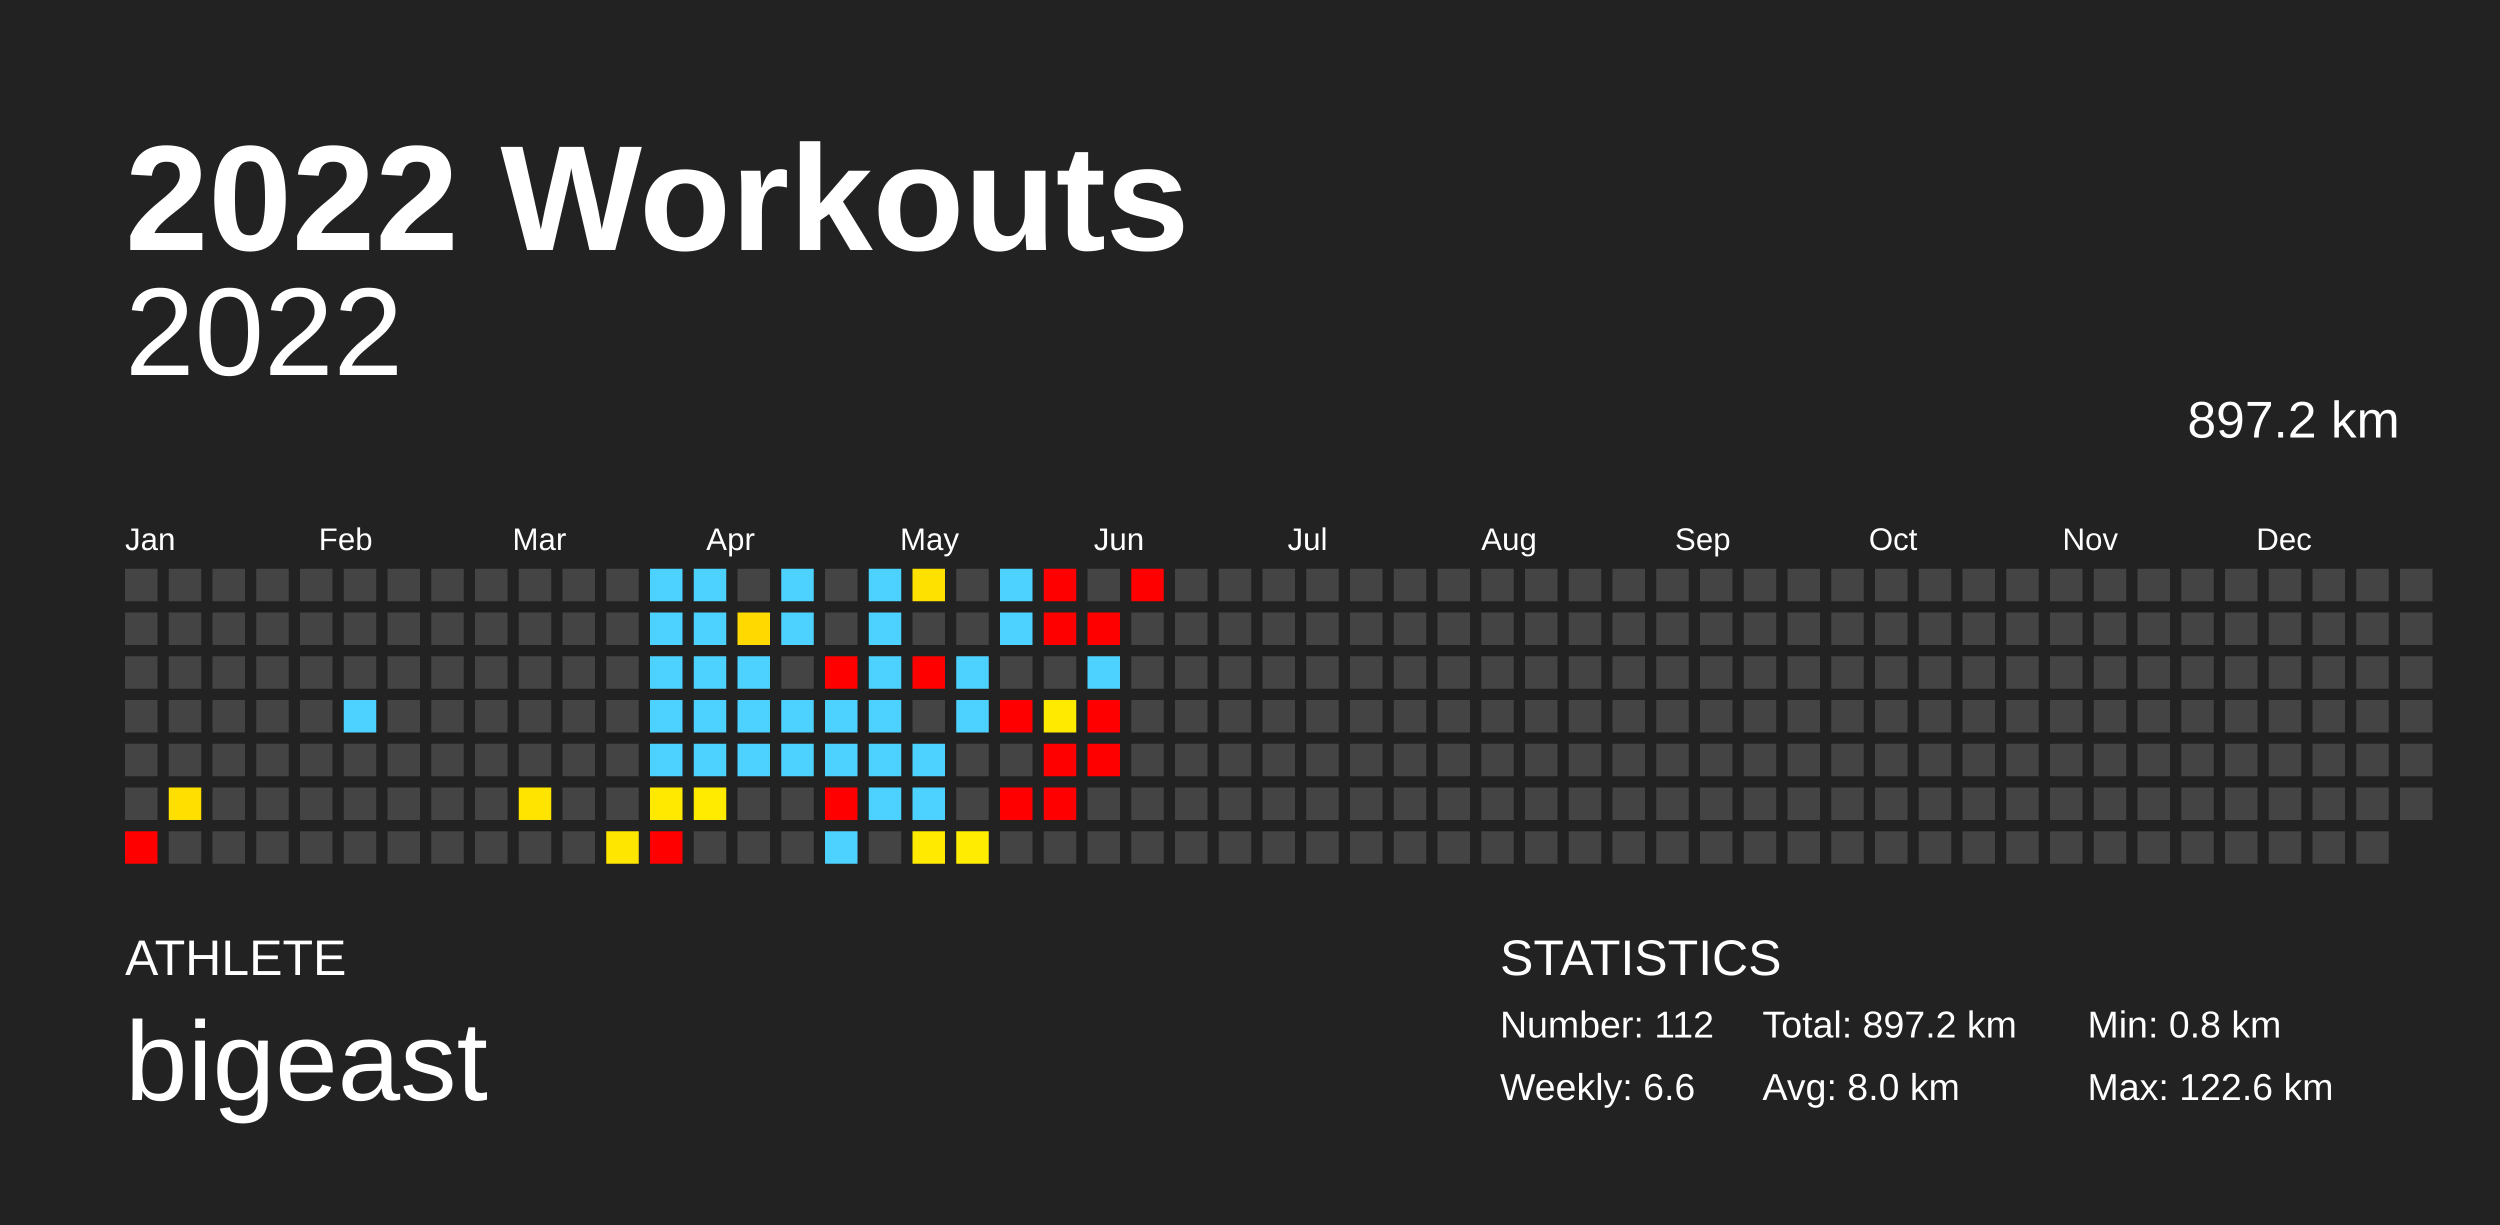
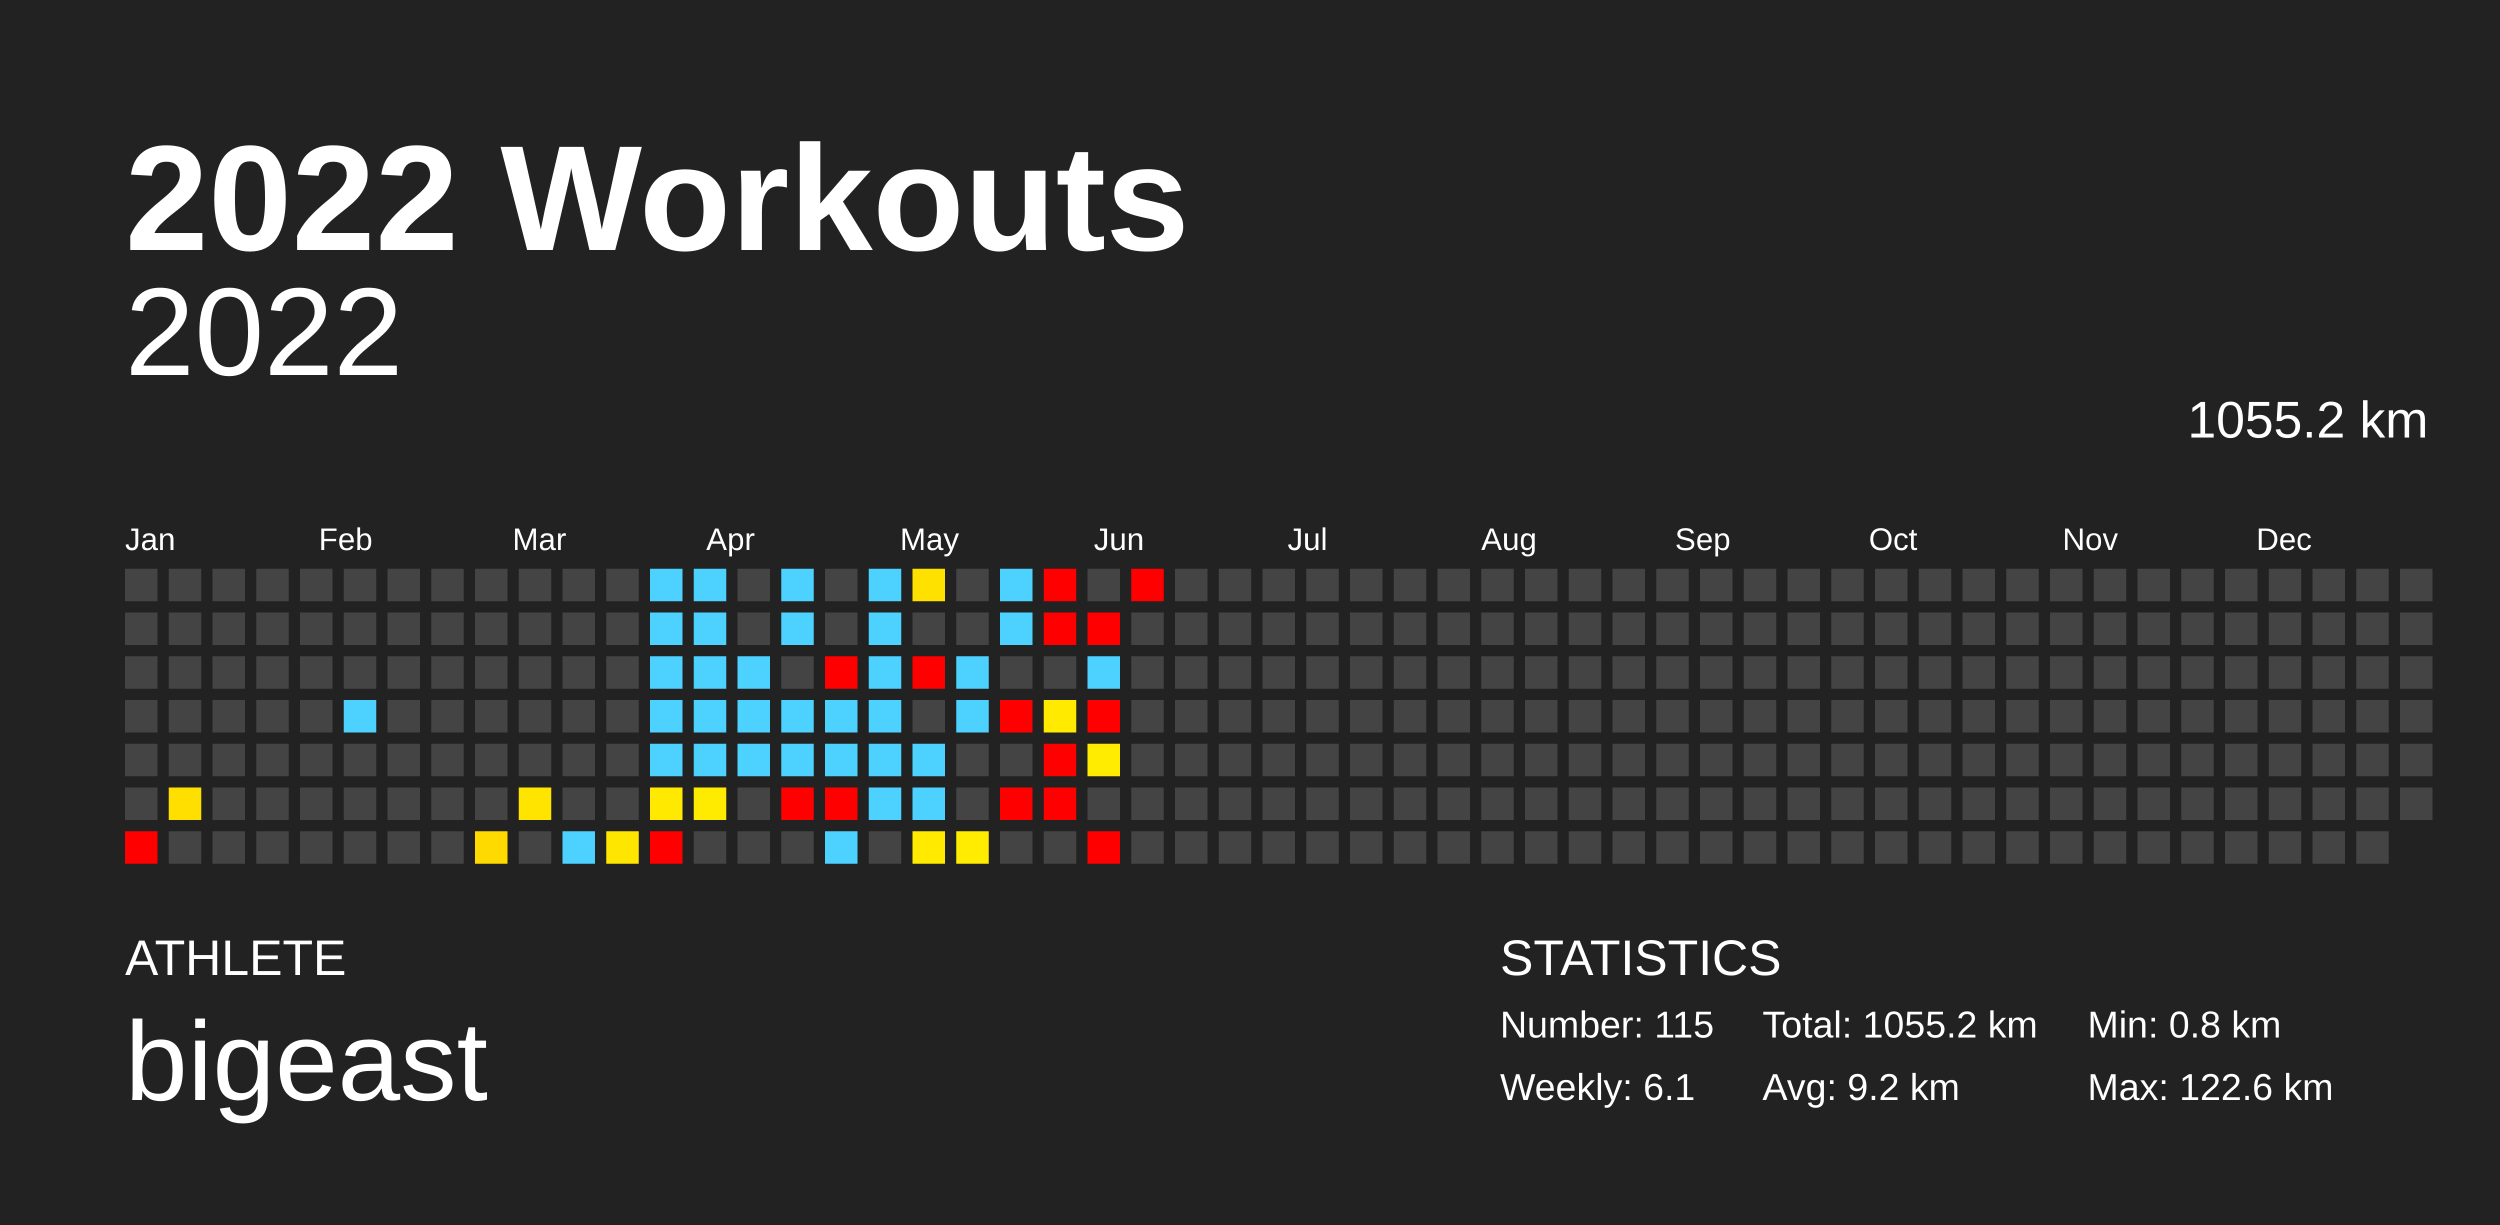
<svg xmlns="http://www.w3.org/2000/svg" baseProfile="full" height="98mm" version="1.1" viewBox="0,0,200,98" width="200mm">
  <defs />
  <rect fill="#222222" height="98" width="200" x="0" y="0" />
  <text fill="#FFFFFF" style="font-size:12px; font-family:Arial; font-weight:bold;" x="10" y="20">2022 Workouts</text>
  <text fill="#FFFFFF" style="font-size:4px; font-family:Arial" x="10" y="78">ATHLETE</text>
  <text fill="#FFFFFF" style="font-size:9px; font-family:Arial" x="10" y="88">bigeast</text>
  <text fill="#FFFFFF" style="font-size:4px; font-family:Arial" x="120" y="78">STATISTICS</text>
-   <text fill="#FFFFFF" style="font-size:3px; font-family:Arial" x="120" y="83">Number: 112</text>
-   <text fill="#FFFFFF" style="font-size:3px; font-family:Arial" x="120" y="88">Weekly: 6.6</text>
-   <text fill="#FFFFFF" style="font-size:3px; font-family:Arial" x="141" y="83">Total: 897.2 km</text>
-   <text fill="#FFFFFF" style="font-size:3px; font-family:Arial" x="141" y="88">Avg: 8.0 km</text>
+   <text fill="#FFFFFF" style="font-size:3px; font-family:Arial" x="120" y="83">Number: 115</text>
+   <text fill="#FFFFFF" style="font-size:3px; font-family:Arial" x="120" y="88">Weekly: 6.1</text>
+   <text fill="#FFFFFF" style="font-size:3px; font-family:Arial" x="141" y="83">Total: 1055.2 km</text>
+   <text fill="#FFFFFF" style="font-size:3px; font-family:Arial" x="141" y="88">Avg: 9.2 km</text>
  <text fill="#FFFFFF" style="font-size:3px; font-family:Arial" x="167" y="83">Min: 0.8 km</text>
  <text fill="#FFFFFF" style="font-size:3px; font-family:Arial" x="167" y="88">Max: 122.6 km</text>
  <text alignment-baseline="hanging" fill="#FFFFFF" style="font-size:10.0px; font-family:Arial;" x="10" y="30">2022</text>
-   <text alignment-baseline="hanging" fill="#FFFFFF" style="font-size:4.125px; font-family:Arial;" x="175" y="35">897.2 km</text>
+   <text alignment-baseline="hanging" fill="#FFFFFF" style="font-size:4.125px; font-family:Arial;" x="175" y="35">1055.2 km</text>
  <text fill="#FFFFFF" style="font-size:2.5px; font-family:Arial" x="10.0" y="44">Jan</text>
  <text fill="#FFFFFF" style="font-size:2.5px; font-family:Arial" x="25.5" y="44">Feb</text>
  <text fill="#FFFFFF" style="font-size:2.5px; font-family:Arial" x="41.0" y="44">Mar</text>
  <text fill="#FFFFFF" style="font-size:2.5px; font-family:Arial" x="56.5" y="44">Apr</text>
  <text fill="#FFFFFF" style="font-size:2.5px; font-family:Arial" x="72.0" y="44">May</text>
  <text fill="#FFFFFF" style="font-size:2.5px; font-family:Arial" x="87.5" y="44">Jun</text>
  <text fill="#FFFFFF" style="font-size:2.5px; font-family:Arial" x="103.0" y="44">Jul</text>
  <text fill="#FFFFFF" style="font-size:2.5px; font-family:Arial" x="118.5" y="44">Aug</text>
  <text fill="#FFFFFF" style="font-size:2.5px; font-family:Arial" x="134.0" y="44">Sep</text>
  <text fill="#FFFFFF" style="font-size:2.5px; font-family:Arial" x="149.5" y="44">Oct</text>
  <text fill="#FFFFFF" style="font-size:2.5px; font-family:Arial" x="165.0" y="44">Nov</text>
  <text fill="#FFFFFF" style="font-size:2.5px; font-family:Arial" x="180.5" y="44">Dec</text>
  <rect fill="#444444" height="2.6" width="2.6" x="10.0" y="45.5" />
  <rect fill="#444444" height="2.6" width="2.6" x="10.0" y="49.0" />
  <rect fill="#444444" height="2.6" width="2.6" x="10.0" y="52.5" />
  <rect fill="#444444" height="2.6" width="2.6" x="10.0" y="56.0" />
  <rect fill="#444444" height="2.6" width="2.6" x="10.0" y="59.5" />
  <rect fill="#444444" height="2.6" width="2.6" x="10.0" y="63.0" />
  <rect fill="red" height="2.6" width="2.6" x="10.0" y="66.5" />
  <rect fill="#444444" height="2.6" width="2.6" x="13.5" y="45.5" />
  <rect fill="#444444" height="2.6" width="2.6" x="13.5" y="49.0" />
  <rect fill="#444444" height="2.6" width="2.6" x="13.5" y="52.5" />
  <rect fill="#444444" height="2.6" width="2.6" x="13.5" y="56.0" />
  <rect fill="#444444" height="2.6" width="2.6" x="13.5" y="59.5" />
  <rect fill="#ffdf00" height="2.6" width="2.6" x="13.5" y="63.0" />
  <rect fill="#444444" height="2.6" width="2.6" x="13.5" y="66.5" />
  <rect fill="#444444" height="2.6" width="2.6" x="17.0" y="45.5" />
  <rect fill="#444444" height="2.6" width="2.6" x="17.0" y="49.0" />
  <rect fill="#444444" height="2.6" width="2.6" x="17.0" y="52.5" />
  <rect fill="#444444" height="2.6" width="2.6" x="17.0" y="56.0" />
  <rect fill="#444444" height="2.6" width="2.6" x="17.0" y="59.5" />
  <rect fill="#444444" height="2.6" width="2.6" x="17.0" y="63.0" />
  <rect fill="#444444" height="2.6" width="2.6" x="17.0" y="66.5" />
  <rect fill="#444444" height="2.6" width="2.6" x="20.5" y="45.5" />
  <rect fill="#444444" height="2.6" width="2.6" x="20.5" y="49.0" />
  <rect fill="#444444" height="2.6" width="2.6" x="20.5" y="52.5" />
  <rect fill="#444444" height="2.6" width="2.6" x="20.5" y="56.0" />
  <rect fill="#444444" height="2.6" width="2.6" x="20.5" y="59.5" />
  <rect fill="#444444" height="2.6" width="2.6" x="20.5" y="63.0" />
  <rect fill="#444444" height="2.6" width="2.6" x="20.5" y="66.5" />
  <rect fill="#444444" height="2.6" width="2.6" x="24.0" y="45.5" />
  <rect fill="#444444" height="2.6" width="2.6" x="24.0" y="49.0" />
  <rect fill="#444444" height="2.6" width="2.6" x="24.0" y="52.5" />
  <rect fill="#444444" height="2.6" width="2.6" x="24.0" y="56.0" />
  <rect fill="#444444" height="2.6" width="2.6" x="24.0" y="59.5" />
  <rect fill="#444444" height="2.6" width="2.6" x="24.0" y="63.0" />
  <rect fill="#444444" height="2.6" width="2.6" x="24.0" y="66.5" />
  <rect fill="#444444" height="2.6" width="2.6" x="27.5" y="45.5" />
  <rect fill="#444444" height="2.6" width="2.6" x="27.5" y="49.0" />
  <rect fill="#444444" height="2.6" width="2.6" x="27.5" y="52.5" />
  <rect fill="#4dd2ff" height="2.6" width="2.6" x="27.5" y="56.0" />
  <rect fill="#444444" height="2.6" width="2.6" x="27.5" y="59.5" />
  <rect fill="#444444" height="2.6" width="2.6" x="27.5" y="63.0" />
  <rect fill="#444444" height="2.6" width="2.6" x="27.5" y="66.5" />
  <rect fill="#444444" height="2.6" width="2.6" x="31.0" y="45.5" />
  <rect fill="#444444" height="2.6" width="2.6" x="31.0" y="49.0" />
  <rect fill="#444444" height="2.6" width="2.6" x="31.0" y="52.5" />
  <rect fill="#444444" height="2.6" width="2.6" x="31.0" y="56.0" />
  <rect fill="#444444" height="2.6" width="2.6" x="31.0" y="59.5" />
  <rect fill="#444444" height="2.6" width="2.6" x="31.0" y="63.0" />
  <rect fill="#444444" height="2.6" width="2.6" x="31.0" y="66.5" />
  <rect fill="#444444" height="2.6" width="2.6" x="34.5" y="45.5" />
  <rect fill="#444444" height="2.6" width="2.6" x="34.5" y="49.0" />
  <rect fill="#444444" height="2.6" width="2.6" x="34.5" y="52.5" />
  <rect fill="#444444" height="2.6" width="2.6" x="34.5" y="56.0" />
  <rect fill="#444444" height="2.6" width="2.6" x="34.5" y="59.5" />
  <rect fill="#444444" height="2.6" width="2.6" x="34.5" y="63.0" />
  <rect fill="#444444" height="2.6" width="2.6" x="34.5" y="66.5" />
  <rect fill="#444444" height="2.6" width="2.6" x="38.0" y="45.5" />
  <rect fill="#444444" height="2.6" width="2.6" x="38.0" y="49.0" />
  <rect fill="#444444" height="2.6" width="2.6" x="38.0" y="52.5" />
  <rect fill="#444444" height="2.6" width="2.6" x="38.0" y="56.0" />
  <rect fill="#444444" height="2.6" width="2.6" x="38.0" y="59.5" />
  <rect fill="#444444" height="2.6" width="2.6" x="38.0" y="63.0" />
-   <rect fill="#444444" height="2.6" width="2.6" x="38.0" y="66.5" />
+   <rect fill="#ffda00" height="2.6" width="2.6" x="38.0" y="66.5" />
  <rect fill="#444444" height="2.6" width="2.6" x="41.5" y="45.5" />
  <rect fill="#444444" height="2.6" width="2.6" x="41.5" y="49.0" />
  <rect fill="#444444" height="2.6" width="2.6" x="41.5" y="52.5" />
  <rect fill="#444444" height="2.6" width="2.6" x="41.5" y="56.0" />
  <rect fill="#444444" height="2.6" width="2.6" x="41.5" y="59.5" />
  <rect fill="#ffe400" height="2.6" width="2.6" x="41.5" y="63.0" />
  <rect fill="#444444" height="2.6" width="2.6" x="41.5" y="66.5" />
  <rect fill="#444444" height="2.6" width="2.6" x="45.0" y="45.5" />
  <rect fill="#444444" height="2.6" width="2.6" x="45.0" y="49.0" />
  <rect fill="#444444" height="2.6" width="2.6" x="45.0" y="52.5" />
  <rect fill="#444444" height="2.6" width="2.6" x="45.0" y="56.0" />
  <rect fill="#444444" height="2.6" width="2.6" x="45.0" y="59.5" />
  <rect fill="#444444" height="2.6" width="2.6" x="45.0" y="63.0" />
-   <rect fill="#444444" height="2.6" width="2.6" x="45.0" y="66.5" />
+   <rect fill="#4dd2ff" height="2.6" width="2.6" x="45.0" y="66.5" />
  <rect fill="#444444" height="2.6" width="2.6" x="48.5" y="45.5" />
  <rect fill="#444444" height="2.6" width="2.6" x="48.5" y="49.0" />
  <rect fill="#444444" height="2.6" width="2.6" x="48.5" y="52.5" />
  <rect fill="#444444" height="2.6" width="2.6" x="48.5" y="56.0" />
  <rect fill="#444444" height="2.6" width="2.6" x="48.5" y="59.5" />
  <rect fill="#444444" height="2.6" width="2.6" x="48.5" y="63.0" />
  <rect fill="#ffe600" height="2.6" width="2.6" x="48.5" y="66.5" />
  <rect fill="#4dd2ff" height="2.6" width="2.6" x="52.0" y="45.5" />
  <rect fill="#4dd2ff" height="2.6" width="2.6" x="52.0" y="49.0" />
  <rect fill="#4dd2ff" height="2.6" width="2.6" x="52.0" y="52.5" />
  <rect fill="#4dd2ff" height="2.6" width="2.6" x="52.0" y="56.0" />
  <rect fill="#4dd2ff" height="2.6" width="2.6" x="52.0" y="59.5" />
  <rect fill="#ffe900" height="2.6" width="2.6" x="52.0" y="63.0" />
  <rect fill="red" height="2.6" width="2.6" x="52.0" y="66.5" />
  <rect fill="#4dd2ff" height="2.6" width="2.6" x="55.5" y="45.5" />
  <rect fill="#4dd2ff" height="2.6" width="2.6" x="55.5" y="49.0" />
  <rect fill="#4dd2ff" height="2.6" width="2.6" x="55.5" y="52.5" />
  <rect fill="#4dd2ff" height="2.6" width="2.6" x="55.5" y="56.0" />
  <rect fill="#4dd2ff" height="2.6" width="2.6" x="55.5" y="59.5" />
  <rect fill="#ffeb00" height="2.6" width="2.6" x="55.5" y="63.0" />
  <rect fill="#444444" height="2.6" width="2.6" x="55.5" y="66.5" />
  <rect fill="#444444" height="2.6" width="2.6" x="59.0" y="45.5" />
-   <rect fill="#ffd900" height="2.6" width="2.6" x="59.0" y="49.0" />
+   <rect fill="#444444" height="2.6" width="2.6" x="59.0" y="49.0" />
  <rect fill="#4dd2ff" height="2.6" width="2.6" x="59.0" y="52.5" />
  <rect fill="#4dd2ff" height="2.6" width="2.6" x="59.0" y="56.0" />
  <rect fill="#4dd2ff" height="2.6" width="2.6" x="59.0" y="59.5" />
  <rect fill="#444444" height="2.6" width="2.6" x="59.0" y="63.0" />
  <rect fill="#444444" height="2.6" width="2.6" x="59.0" y="66.5" />
  <rect fill="#4dd2ff" height="2.6" width="2.6" x="62.5" y="45.5" />
  <rect fill="#4dd2ff" height="2.6" width="2.6" x="62.5" y="49.0" />
  <rect fill="#444444" height="2.6" width="2.6" x="62.5" y="52.5" />
  <rect fill="#4dd2ff" height="2.6" width="2.6" x="62.5" y="56.0" />
  <rect fill="#4dd2ff" height="2.6" width="2.6" x="62.5" y="59.5" />
-   <rect fill="#444444" height="2.6" width="2.6" x="62.5" y="63.0" />
+   <rect fill="red" height="2.6" width="2.6" x="62.5" y="63.0" />
  <rect fill="#444444" height="2.6" width="2.6" x="62.5" y="66.5" />
  <rect fill="#444444" height="2.6" width="2.6" x="66.0" y="45.5" />
  <rect fill="#444444" height="2.6" width="2.6" x="66.0" y="49.0" />
  <rect fill="red" height="2.6" width="2.6" x="66.0" y="52.5" />
  <rect fill="#4dd2ff" height="2.6" width="2.6" x="66.0" y="56.0" />
  <rect fill="#4dd2ff" height="2.6" width="2.6" x="66.0" y="59.5" />
  <rect fill="red" height="2.6" width="2.6" x="66.0" y="63.0" />
  <rect fill="#4dd2ff" height="2.6" width="2.6" x="66.0" y="66.5" />
  <rect fill="#4dd2ff" height="2.6" width="2.6" x="69.5" y="45.5" />
  <rect fill="#4dd2ff" height="2.6" width="2.6" x="69.5" y="49.0" />
  <rect fill="#4dd2ff" height="2.6" width="2.6" x="69.5" y="52.5" />
  <rect fill="#4dd2ff" height="2.6" width="2.6" x="69.5" y="56.0" />
  <rect fill="#4dd2ff" height="2.6" width="2.6" x="69.5" y="59.5" />
  <rect fill="#4dd2ff" height="2.6" width="2.6" x="69.5" y="63.0" />
  <rect fill="#444444" height="2.6" width="2.6" x="69.5" y="66.5" />
  <rect fill="#ffe100" height="2.6" width="2.6" x="73.0" y="45.5" />
  <rect fill="#444444" height="2.6" width="2.6" x="73.0" y="49.0" />
  <rect fill="red" height="2.6" width="2.6" x="73.0" y="52.5" />
  <rect fill="#444444" height="2.6" width="2.6" x="73.0" y="56.0" />
  <rect fill="#4dd2ff" height="2.6" width="2.6" x="73.0" y="59.5" />
  <rect fill="#4dd2ff" height="2.6" width="2.6" x="73.0" y="63.0" />
  <rect fill="#ffea00" height="2.6" width="2.6" x="73.0" y="66.5" />
  <rect fill="#444444" height="2.6" width="2.6" x="76.5" y="45.5" />
  <rect fill="#444444" height="2.6" width="2.6" x="76.5" y="49.0" />
  <rect fill="#4dd2ff" height="2.6" width="2.6" x="76.5" y="52.5" />
  <rect fill="#4dd2ff" height="2.6" width="2.6" x="76.5" y="56.0" />
  <rect fill="#444444" height="2.6" width="2.6" x="76.5" y="59.5" />
  <rect fill="#444444" height="2.6" width="2.6" x="76.5" y="63.0" />
  <rect fill="#ffec00" height="2.6" width="2.6" x="76.5" y="66.5" />
  <rect fill="#4dd2ff" height="2.6" width="2.6" x="80.0" y="45.5" />
  <rect fill="#4dd2ff" height="2.6" width="2.6" x="80.0" y="49.0" />
  <rect fill="#444444" height="2.6" width="2.6" x="80.0" y="52.5" />
  <rect fill="red" height="2.6" width="2.6" x="80.0" y="56.0" />
  <rect fill="#444444" height="2.6" width="2.6" x="80.0" y="59.5" />
  <rect fill="red" height="2.6" width="2.6" x="80.0" y="63.0" />
  <rect fill="#444444" height="2.6" width="2.6" x="80.0" y="66.5" />
  <rect fill="red" height="2.6" width="2.6" x="83.5" y="45.5" />
  <rect fill="red" height="2.6" width="2.6" x="83.5" y="49.0" />
  <rect fill="#444444" height="2.6" width="2.6" x="83.5" y="52.5" />
  <rect fill="#ffea00" height="2.6" width="2.6" x="83.5" y="56.0" />
  <rect fill="red" height="2.6" width="2.6" x="83.5" y="59.5" />
  <rect fill="red" height="2.6" width="2.6" x="83.5" y="63.0" />
  <rect fill="#444444" height="2.6" width="2.6" x="83.5" y="66.5" />
  <rect fill="#444444" height="2.6" width="2.6" x="87.0" y="45.5" />
  <rect fill="red" height="2.6" width="2.6" x="87.0" y="49.0" />
  <rect fill="#4dd2ff" height="2.6" width="2.6" x="87.0" y="52.5" />
  <rect fill="red" height="2.6" width="2.6" x="87.0" y="56.0" />
-   <rect fill="red" height="2.6" width="2.6" x="87.0" y="59.5" />
+   <rect fill="#ffec00" height="2.6" width="2.6" x="87.0" y="59.5" />
  <rect fill="#444444" height="2.6" width="2.6" x="87.0" y="63.0" />
-   <rect fill="#444444" height="2.6" width="2.6" x="87.0" y="66.5" />
+   <rect fill="red" height="2.6" width="2.6" x="87.0" y="66.5" />
  <rect fill="red" height="2.6" width="2.6" x="90.5" y="45.5" />
  <rect fill="#444444" height="2.6" width="2.6" x="90.5" y="49.0" />
  <rect fill="#444444" height="2.6" width="2.6" x="90.5" y="52.5" />
  <rect fill="#444444" height="2.6" width="2.6" x="90.5" y="56.0" />
  <rect fill="#444444" height="2.6" width="2.6" x="90.5" y="59.5" />
  <rect fill="#444444" height="2.6" width="2.6" x="90.5" y="63.0" />
  <rect fill="#444444" height="2.6" width="2.6" x="90.5" y="66.5" />
  <rect fill="#444444" height="2.6" width="2.6" x="94.0" y="45.5" />
  <rect fill="#444444" height="2.6" width="2.6" x="94.0" y="49.0" />
  <rect fill="#444444" height="2.6" width="2.6" x="94.0" y="52.5" />
  <rect fill="#444444" height="2.6" width="2.6" x="94.0" y="56.0" />
  <rect fill="#444444" height="2.6" width="2.6" x="94.0" y="59.5" />
  <rect fill="#444444" height="2.6" width="2.6" x="94.0" y="63.0" />
  <rect fill="#444444" height="2.6" width="2.6" x="94.0" y="66.5" />
  <rect fill="#444444" height="2.6" width="2.6" x="97.5" y="45.5" />
  <rect fill="#444444" height="2.6" width="2.6" x="97.5" y="49.0" />
  <rect fill="#444444" height="2.6" width="2.6" x="97.5" y="52.5" />
  <rect fill="#444444" height="2.6" width="2.6" x="97.5" y="56.0" />
  <rect fill="#444444" height="2.6" width="2.6" x="97.5" y="59.5" />
  <rect fill="#444444" height="2.6" width="2.6" x="97.5" y="63.0" />
  <rect fill="#444444" height="2.6" width="2.6" x="97.5" y="66.5" />
  <rect fill="#444444" height="2.6" width="2.6" x="101.0" y="45.5" />
  <rect fill="#444444" height="2.6" width="2.6" x="101.0" y="49.0" />
  <rect fill="#444444" height="2.6" width="2.6" x="101.0" y="52.5" />
  <rect fill="#444444" height="2.6" width="2.6" x="101.0" y="56.0" />
  <rect fill="#444444" height="2.6" width="2.6" x="101.0" y="59.5" />
  <rect fill="#444444" height="2.6" width="2.6" x="101.0" y="63.0" />
  <rect fill="#444444" height="2.6" width="2.6" x="101.0" y="66.5" />
  <rect fill="#444444" height="2.6" width="2.6" x="104.5" y="45.5" />
  <rect fill="#444444" height="2.6" width="2.6" x="104.5" y="49.0" />
  <rect fill="#444444" height="2.6" width="2.6" x="104.5" y="52.5" />
  <rect fill="#444444" height="2.6" width="2.6" x="104.5" y="56.0" />
  <rect fill="#444444" height="2.6" width="2.6" x="104.5" y="59.5" />
  <rect fill="#444444" height="2.6" width="2.6" x="104.5" y="63.0" />
  <rect fill="#444444" height="2.6" width="2.6" x="104.5" y="66.5" />
  <rect fill="#444444" height="2.6" width="2.6" x="108.0" y="45.5" />
  <rect fill="#444444" height="2.6" width="2.6" x="108.0" y="49.0" />
  <rect fill="#444444" height="2.6" width="2.6" x="108.0" y="52.5" />
  <rect fill="#444444" height="2.6" width="2.6" x="108.0" y="56.0" />
  <rect fill="#444444" height="2.6" width="2.6" x="108.0" y="59.5" />
  <rect fill="#444444" height="2.6" width="2.6" x="108.0" y="63.0" />
  <rect fill="#444444" height="2.6" width="2.6" x="108.0" y="66.5" />
  <rect fill="#444444" height="2.6" width="2.6" x="111.5" y="45.5" />
  <rect fill="#444444" height="2.6" width="2.6" x="111.5" y="49.0" />
  <rect fill="#444444" height="2.6" width="2.6" x="111.5" y="52.5" />
  <rect fill="#444444" height="2.6" width="2.6" x="111.5" y="56.0" />
  <rect fill="#444444" height="2.6" width="2.6" x="111.5" y="59.5" />
  <rect fill="#444444" height="2.6" width="2.6" x="111.5" y="63.0" />
  <rect fill="#444444" height="2.6" width="2.6" x="111.5" y="66.5" />
  <rect fill="#444444" height="2.6" width="2.6" x="115.0" y="45.5" />
  <rect fill="#444444" height="2.6" width="2.6" x="115.0" y="49.0" />
  <rect fill="#444444" height="2.6" width="2.6" x="115.0" y="52.5" />
  <rect fill="#444444" height="2.6" width="2.6" x="115.0" y="56.0" />
  <rect fill="#444444" height="2.6" width="2.6" x="115.0" y="59.5" />
  <rect fill="#444444" height="2.6" width="2.6" x="115.0" y="63.0" />
  <rect fill="#444444" height="2.6" width="2.6" x="115.0" y="66.5" />
  <rect fill="#444444" height="2.6" width="2.6" x="118.5" y="45.5" />
  <rect fill="#444444" height="2.6" width="2.6" x="118.5" y="49.0" />
  <rect fill="#444444" height="2.6" width="2.6" x="118.5" y="52.5" />
  <rect fill="#444444" height="2.6" width="2.6" x="118.5" y="56.0" />
  <rect fill="#444444" height="2.6" width="2.6" x="118.5" y="59.5" />
  <rect fill="#444444" height="2.6" width="2.6" x="118.5" y="63.0" />
  <rect fill="#444444" height="2.6" width="2.6" x="118.5" y="66.5" />
  <rect fill="#444444" height="2.6" width="2.6" x="122.0" y="45.5" />
  <rect fill="#444444" height="2.6" width="2.6" x="122.0" y="49.0" />
  <rect fill="#444444" height="2.6" width="2.6" x="122.0" y="52.5" />
  <rect fill="#444444" height="2.6" width="2.6" x="122.0" y="56.0" />
  <rect fill="#444444" height="2.6" width="2.6" x="122.0" y="59.5" />
  <rect fill="#444444" height="2.6" width="2.6" x="122.0" y="63.0" />
  <rect fill="#444444" height="2.6" width="2.6" x="122.0" y="66.5" />
  <rect fill="#444444" height="2.6" width="2.6" x="125.5" y="45.5" />
  <rect fill="#444444" height="2.6" width="2.6" x="125.5" y="49.0" />
  <rect fill="#444444" height="2.6" width="2.6" x="125.5" y="52.5" />
  <rect fill="#444444" height="2.6" width="2.6" x="125.5" y="56.0" />
  <rect fill="#444444" height="2.6" width="2.6" x="125.5" y="59.5" />
  <rect fill="#444444" height="2.6" width="2.6" x="125.5" y="63.0" />
  <rect fill="#444444" height="2.6" width="2.6" x="125.5" y="66.5" />
  <rect fill="#444444" height="2.6" width="2.6" x="129.0" y="45.5" />
  <rect fill="#444444" height="2.6" width="2.6" x="129.0" y="49.0" />
  <rect fill="#444444" height="2.6" width="2.6" x="129.0" y="52.5" />
  <rect fill="#444444" height="2.6" width="2.6" x="129.0" y="56.0" />
  <rect fill="#444444" height="2.6" width="2.6" x="129.0" y="59.5" />
  <rect fill="#444444" height="2.6" width="2.6" x="129.0" y="63.0" />
  <rect fill="#444444" height="2.6" width="2.6" x="129.0" y="66.5" />
  <rect fill="#444444" height="2.6" width="2.6" x="132.5" y="45.5" />
  <rect fill="#444444" height="2.6" width="2.6" x="132.5" y="49.0" />
  <rect fill="#444444" height="2.6" width="2.6" x="132.5" y="52.5" />
  <rect fill="#444444" height="2.6" width="2.6" x="132.5" y="56.0" />
  <rect fill="#444444" height="2.6" width="2.6" x="132.5" y="59.5" />
  <rect fill="#444444" height="2.6" width="2.6" x="132.5" y="63.0" />
  <rect fill="#444444" height="2.6" width="2.6" x="132.5" y="66.5" />
  <rect fill="#444444" height="2.6" width="2.6" x="136.0" y="45.5" />
  <rect fill="#444444" height="2.6" width="2.6" x="136.0" y="49.0" />
  <rect fill="#444444" height="2.6" width="2.6" x="136.0" y="52.5" />
  <rect fill="#444444" height="2.6" width="2.6" x="136.0" y="56.0" />
  <rect fill="#444444" height="2.6" width="2.6" x="136.0" y="59.5" />
  <rect fill="#444444" height="2.6" width="2.6" x="136.0" y="63.0" />
  <rect fill="#444444" height="2.6" width="2.6" x="136.0" y="66.5" />
  <rect fill="#444444" height="2.6" width="2.6" x="139.5" y="45.5" />
  <rect fill="#444444" height="2.6" width="2.6" x="139.5" y="49.0" />
  <rect fill="#444444" height="2.6" width="2.6" x="139.5" y="52.5" />
  <rect fill="#444444" height="2.6" width="2.6" x="139.5" y="56.0" />
  <rect fill="#444444" height="2.6" width="2.6" x="139.5" y="59.5" />
  <rect fill="#444444" height="2.6" width="2.6" x="139.5" y="63.0" />
  <rect fill="#444444" height="2.6" width="2.6" x="139.5" y="66.5" />
  <rect fill="#444444" height="2.6" width="2.6" x="143.0" y="45.5" />
  <rect fill="#444444" height="2.6" width="2.6" x="143.0" y="49.0" />
  <rect fill="#444444" height="2.6" width="2.6" x="143.0" y="52.5" />
  <rect fill="#444444" height="2.6" width="2.6" x="143.0" y="56.0" />
  <rect fill="#444444" height="2.6" width="2.6" x="143.0" y="59.5" />
  <rect fill="#444444" height="2.6" width="2.6" x="143.0" y="63.0" />
  <rect fill="#444444" height="2.6" width="2.6" x="143.0" y="66.5" />
  <rect fill="#444444" height="2.6" width="2.6" x="146.5" y="45.5" />
  <rect fill="#444444" height="2.6" width="2.6" x="146.5" y="49.0" />
  <rect fill="#444444" height="2.6" width="2.6" x="146.5" y="52.5" />
  <rect fill="#444444" height="2.6" width="2.6" x="146.5" y="56.0" />
  <rect fill="#444444" height="2.6" width="2.6" x="146.5" y="59.5" />
  <rect fill="#444444" height="2.6" width="2.6" x="146.5" y="63.0" />
  <rect fill="#444444" height="2.6" width="2.6" x="146.5" y="66.5" />
  <rect fill="#444444" height="2.6" width="2.6" x="150.0" y="45.5" />
  <rect fill="#444444" height="2.6" width="2.6" x="150.0" y="49.0" />
  <rect fill="#444444" height="2.6" width="2.6" x="150.0" y="52.5" />
  <rect fill="#444444" height="2.6" width="2.6" x="150.0" y="56.0" />
  <rect fill="#444444" height="2.6" width="2.6" x="150.0" y="59.5" />
  <rect fill="#444444" height="2.6" width="2.6" x="150.0" y="63.0" />
  <rect fill="#444444" height="2.6" width="2.6" x="150.0" y="66.5" />
  <rect fill="#444444" height="2.6" width="2.6" x="153.5" y="45.5" />
  <rect fill="#444444" height="2.6" width="2.6" x="153.5" y="49.0" />
  <rect fill="#444444" height="2.6" width="2.6" x="153.5" y="52.5" />
  <rect fill="#444444" height="2.6" width="2.6" x="153.5" y="56.0" />
  <rect fill="#444444" height="2.6" width="2.6" x="153.5" y="59.5" />
  <rect fill="#444444" height="2.6" width="2.6" x="153.5" y="63.0" />
  <rect fill="#444444" height="2.6" width="2.6" x="153.5" y="66.5" />
  <rect fill="#444444" height="2.6" width="2.6" x="157.0" y="45.5" />
  <rect fill="#444444" height="2.6" width="2.6" x="157.0" y="49.0" />
  <rect fill="#444444" height="2.6" width="2.6" x="157.0" y="52.5" />
  <rect fill="#444444" height="2.6" width="2.6" x="157.0" y="56.0" />
  <rect fill="#444444" height="2.6" width="2.6" x="157.0" y="59.5" />
  <rect fill="#444444" height="2.6" width="2.6" x="157.0" y="63.0" />
  <rect fill="#444444" height="2.6" width="2.6" x="157.0" y="66.5" />
  <rect fill="#444444" height="2.6" width="2.6" x="160.5" y="45.5" />
  <rect fill="#444444" height="2.6" width="2.6" x="160.5" y="49.0" />
  <rect fill="#444444" height="2.6" width="2.6" x="160.5" y="52.5" />
  <rect fill="#444444" height="2.6" width="2.6" x="160.5" y="56.0" />
  <rect fill="#444444" height="2.6" width="2.6" x="160.5" y="59.5" />
  <rect fill="#444444" height="2.6" width="2.6" x="160.5" y="63.0" />
  <rect fill="#444444" height="2.6" width="2.6" x="160.5" y="66.5" />
  <rect fill="#444444" height="2.6" width="2.6" x="164.0" y="45.5" />
  <rect fill="#444444" height="2.6" width="2.6" x="164.0" y="49.0" />
  <rect fill="#444444" height="2.6" width="2.6" x="164.0" y="52.5" />
  <rect fill="#444444" height="2.6" width="2.6" x="164.0" y="56.0" />
  <rect fill="#444444" height="2.6" width="2.6" x="164.0" y="59.5" />
  <rect fill="#444444" height="2.6" width="2.6" x="164.0" y="63.0" />
  <rect fill="#444444" height="2.6" width="2.6" x="164.0" y="66.5" />
  <rect fill="#444444" height="2.6" width="2.6" x="167.5" y="45.5" />
  <rect fill="#444444" height="2.6" width="2.6" x="167.5" y="49.0" />
  <rect fill="#444444" height="2.6" width="2.6" x="167.5" y="52.5" />
  <rect fill="#444444" height="2.6" width="2.6" x="167.5" y="56.0" />
  <rect fill="#444444" height="2.6" width="2.6" x="167.5" y="59.5" />
  <rect fill="#444444" height="2.6" width="2.6" x="167.5" y="63.0" />
  <rect fill="#444444" height="2.6" width="2.6" x="167.5" y="66.5" />
  <rect fill="#444444" height="2.6" width="2.6" x="171.0" y="45.5" />
  <rect fill="#444444" height="2.6" width="2.6" x="171.0" y="49.0" />
  <rect fill="#444444" height="2.6" width="2.6" x="171.0" y="52.5" />
  <rect fill="#444444" height="2.6" width="2.6" x="171.0" y="56.0" />
  <rect fill="#444444" height="2.6" width="2.6" x="171.0" y="59.5" />
  <rect fill="#444444" height="2.6" width="2.6" x="171.0" y="63.0" />
  <rect fill="#444444" height="2.6" width="2.6" x="171.0" y="66.5" />
  <rect fill="#444444" height="2.6" width="2.6" x="174.5" y="45.5" />
  <rect fill="#444444" height="2.6" width="2.6" x="174.5" y="49.0" />
  <rect fill="#444444" height="2.6" width="2.6" x="174.5" y="52.5" />
  <rect fill="#444444" height="2.6" width="2.6" x="174.5" y="56.0" />
  <rect fill="#444444" height="2.6" width="2.6" x="174.5" y="59.5" />
  <rect fill="#444444" height="2.6" width="2.6" x="174.5" y="63.0" />
  <rect fill="#444444" height="2.6" width="2.6" x="174.5" y="66.5" />
  <rect fill="#444444" height="2.6" width="2.6" x="178.0" y="45.5" />
  <rect fill="#444444" height="2.6" width="2.6" x="178.0" y="49.0" />
  <rect fill="#444444" height="2.6" width="2.6" x="178.0" y="52.5" />
  <rect fill="#444444" height="2.6" width="2.6" x="178.0" y="56.0" />
  <rect fill="#444444" height="2.6" width="2.6" x="178.0" y="59.5" />
  <rect fill="#444444" height="2.6" width="2.6" x="178.0" y="63.0" />
  <rect fill="#444444" height="2.6" width="2.6" x="178.0" y="66.5" />
  <rect fill="#444444" height="2.6" width="2.6" x="181.5" y="45.5" />
  <rect fill="#444444" height="2.6" width="2.6" x="181.5" y="49.0" />
  <rect fill="#444444" height="2.6" width="2.6" x="181.5" y="52.5" />
  <rect fill="#444444" height="2.6" width="2.6" x="181.5" y="56.0" />
  <rect fill="#444444" height="2.6" width="2.6" x="181.5" y="59.5" />
  <rect fill="#444444" height="2.6" width="2.6" x="181.5" y="63.0" />
  <rect fill="#444444" height="2.6" width="2.6" x="181.5" y="66.5" />
  <rect fill="#444444" height="2.6" width="2.6" x="185.0" y="45.5" />
  <rect fill="#444444" height="2.6" width="2.6" x="185.0" y="49.0" />
  <rect fill="#444444" height="2.6" width="2.6" x="185.0" y="52.5" />
  <rect fill="#444444" height="2.6" width="2.6" x="185.0" y="56.0" />
  <rect fill="#444444" height="2.6" width="2.6" x="185.0" y="59.5" />
  <rect fill="#444444" height="2.6" width="2.6" x="185.0" y="63.0" />
  <rect fill="#444444" height="2.6" width="2.6" x="185.0" y="66.5" />
  <rect fill="#444444" height="2.6" width="2.6" x="188.5" y="45.5" />
  <rect fill="#444444" height="2.6" width="2.6" x="188.5" y="49.0" />
  <rect fill="#444444" height="2.6" width="2.6" x="188.5" y="52.5" />
  <rect fill="#444444" height="2.6" width="2.6" x="188.5" y="56.0" />
  <rect fill="#444444" height="2.6" width="2.6" x="188.5" y="59.5" />
  <rect fill="#444444" height="2.6" width="2.6" x="188.5" y="63.0" />
  <rect fill="#444444" height="2.6" width="2.6" x="188.5" y="66.5" />
  <rect fill="#444444" height="2.6" width="2.6" x="192.0" y="45.5" />
  <rect fill="#444444" height="2.6" width="2.6" x="192.0" y="49.0" />
  <rect fill="#444444" height="2.6" width="2.6" x="192.0" y="52.5" />
  <rect fill="#444444" height="2.6" width="2.6" x="192.0" y="56.0" />
  <rect fill="#444444" height="2.6" width="2.6" x="192.0" y="59.5" />
  <rect fill="#444444" height="2.6" width="2.6" x="192.0" y="63.0" />
</svg>
